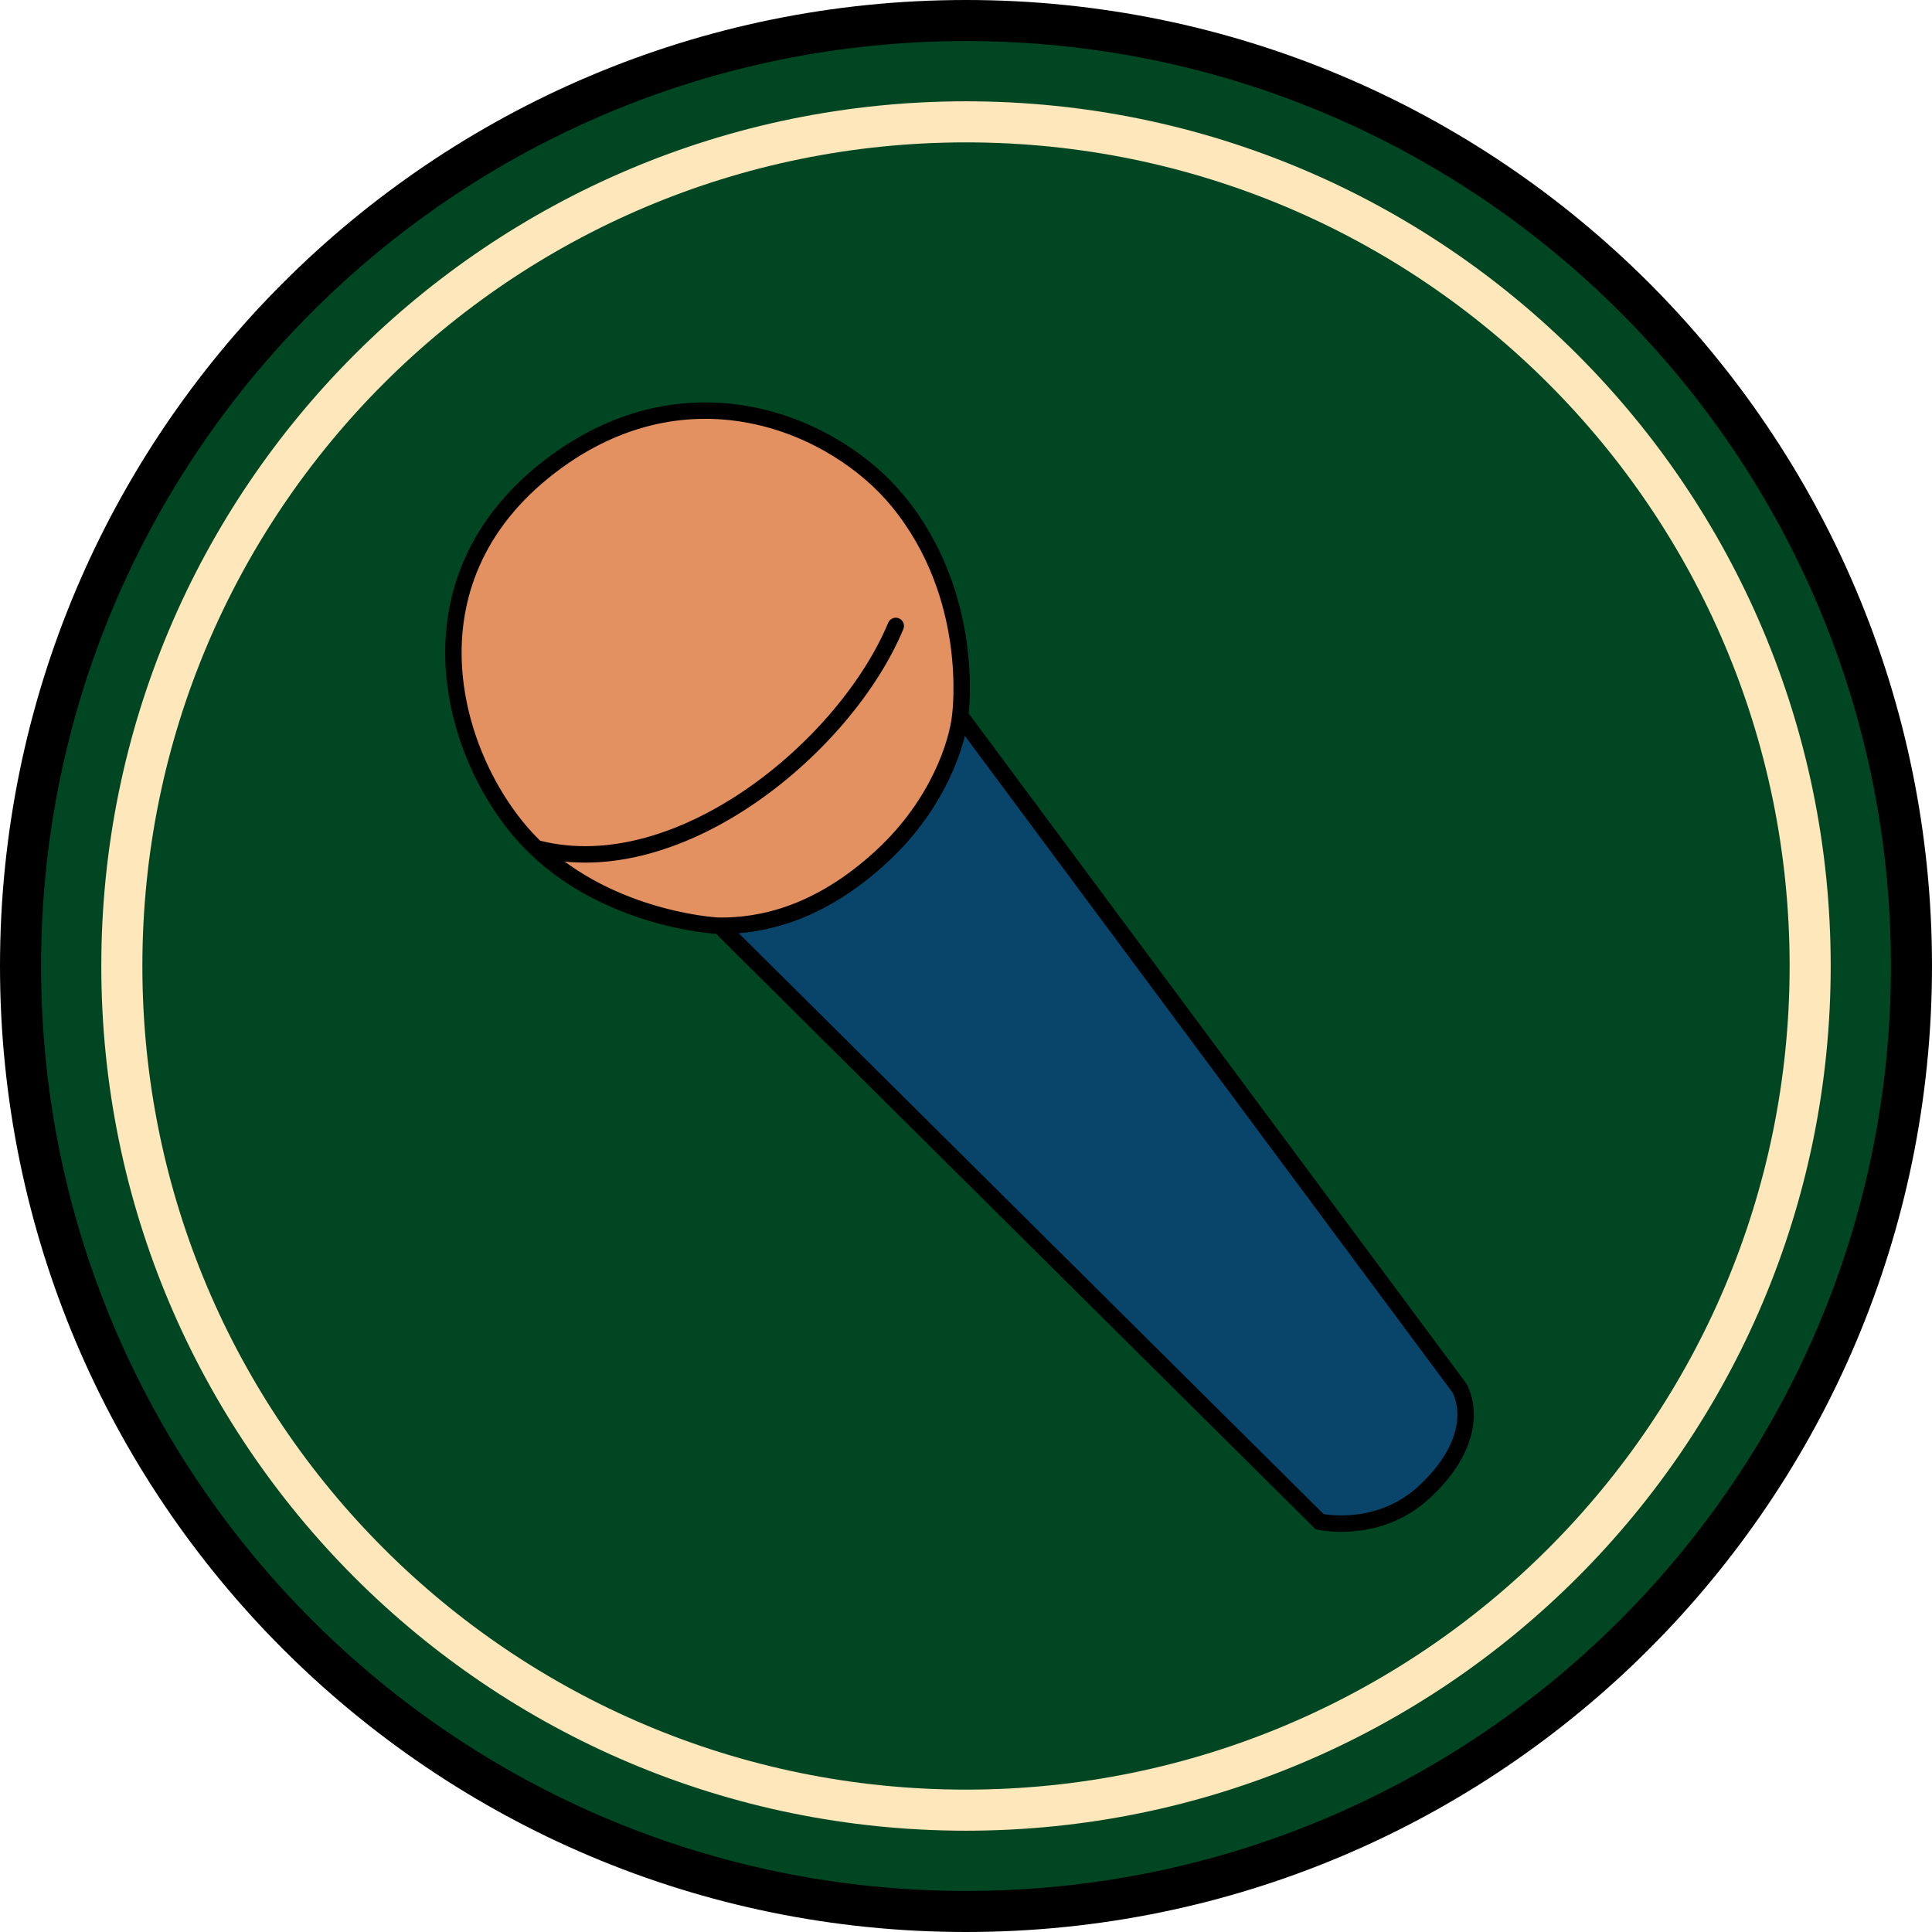
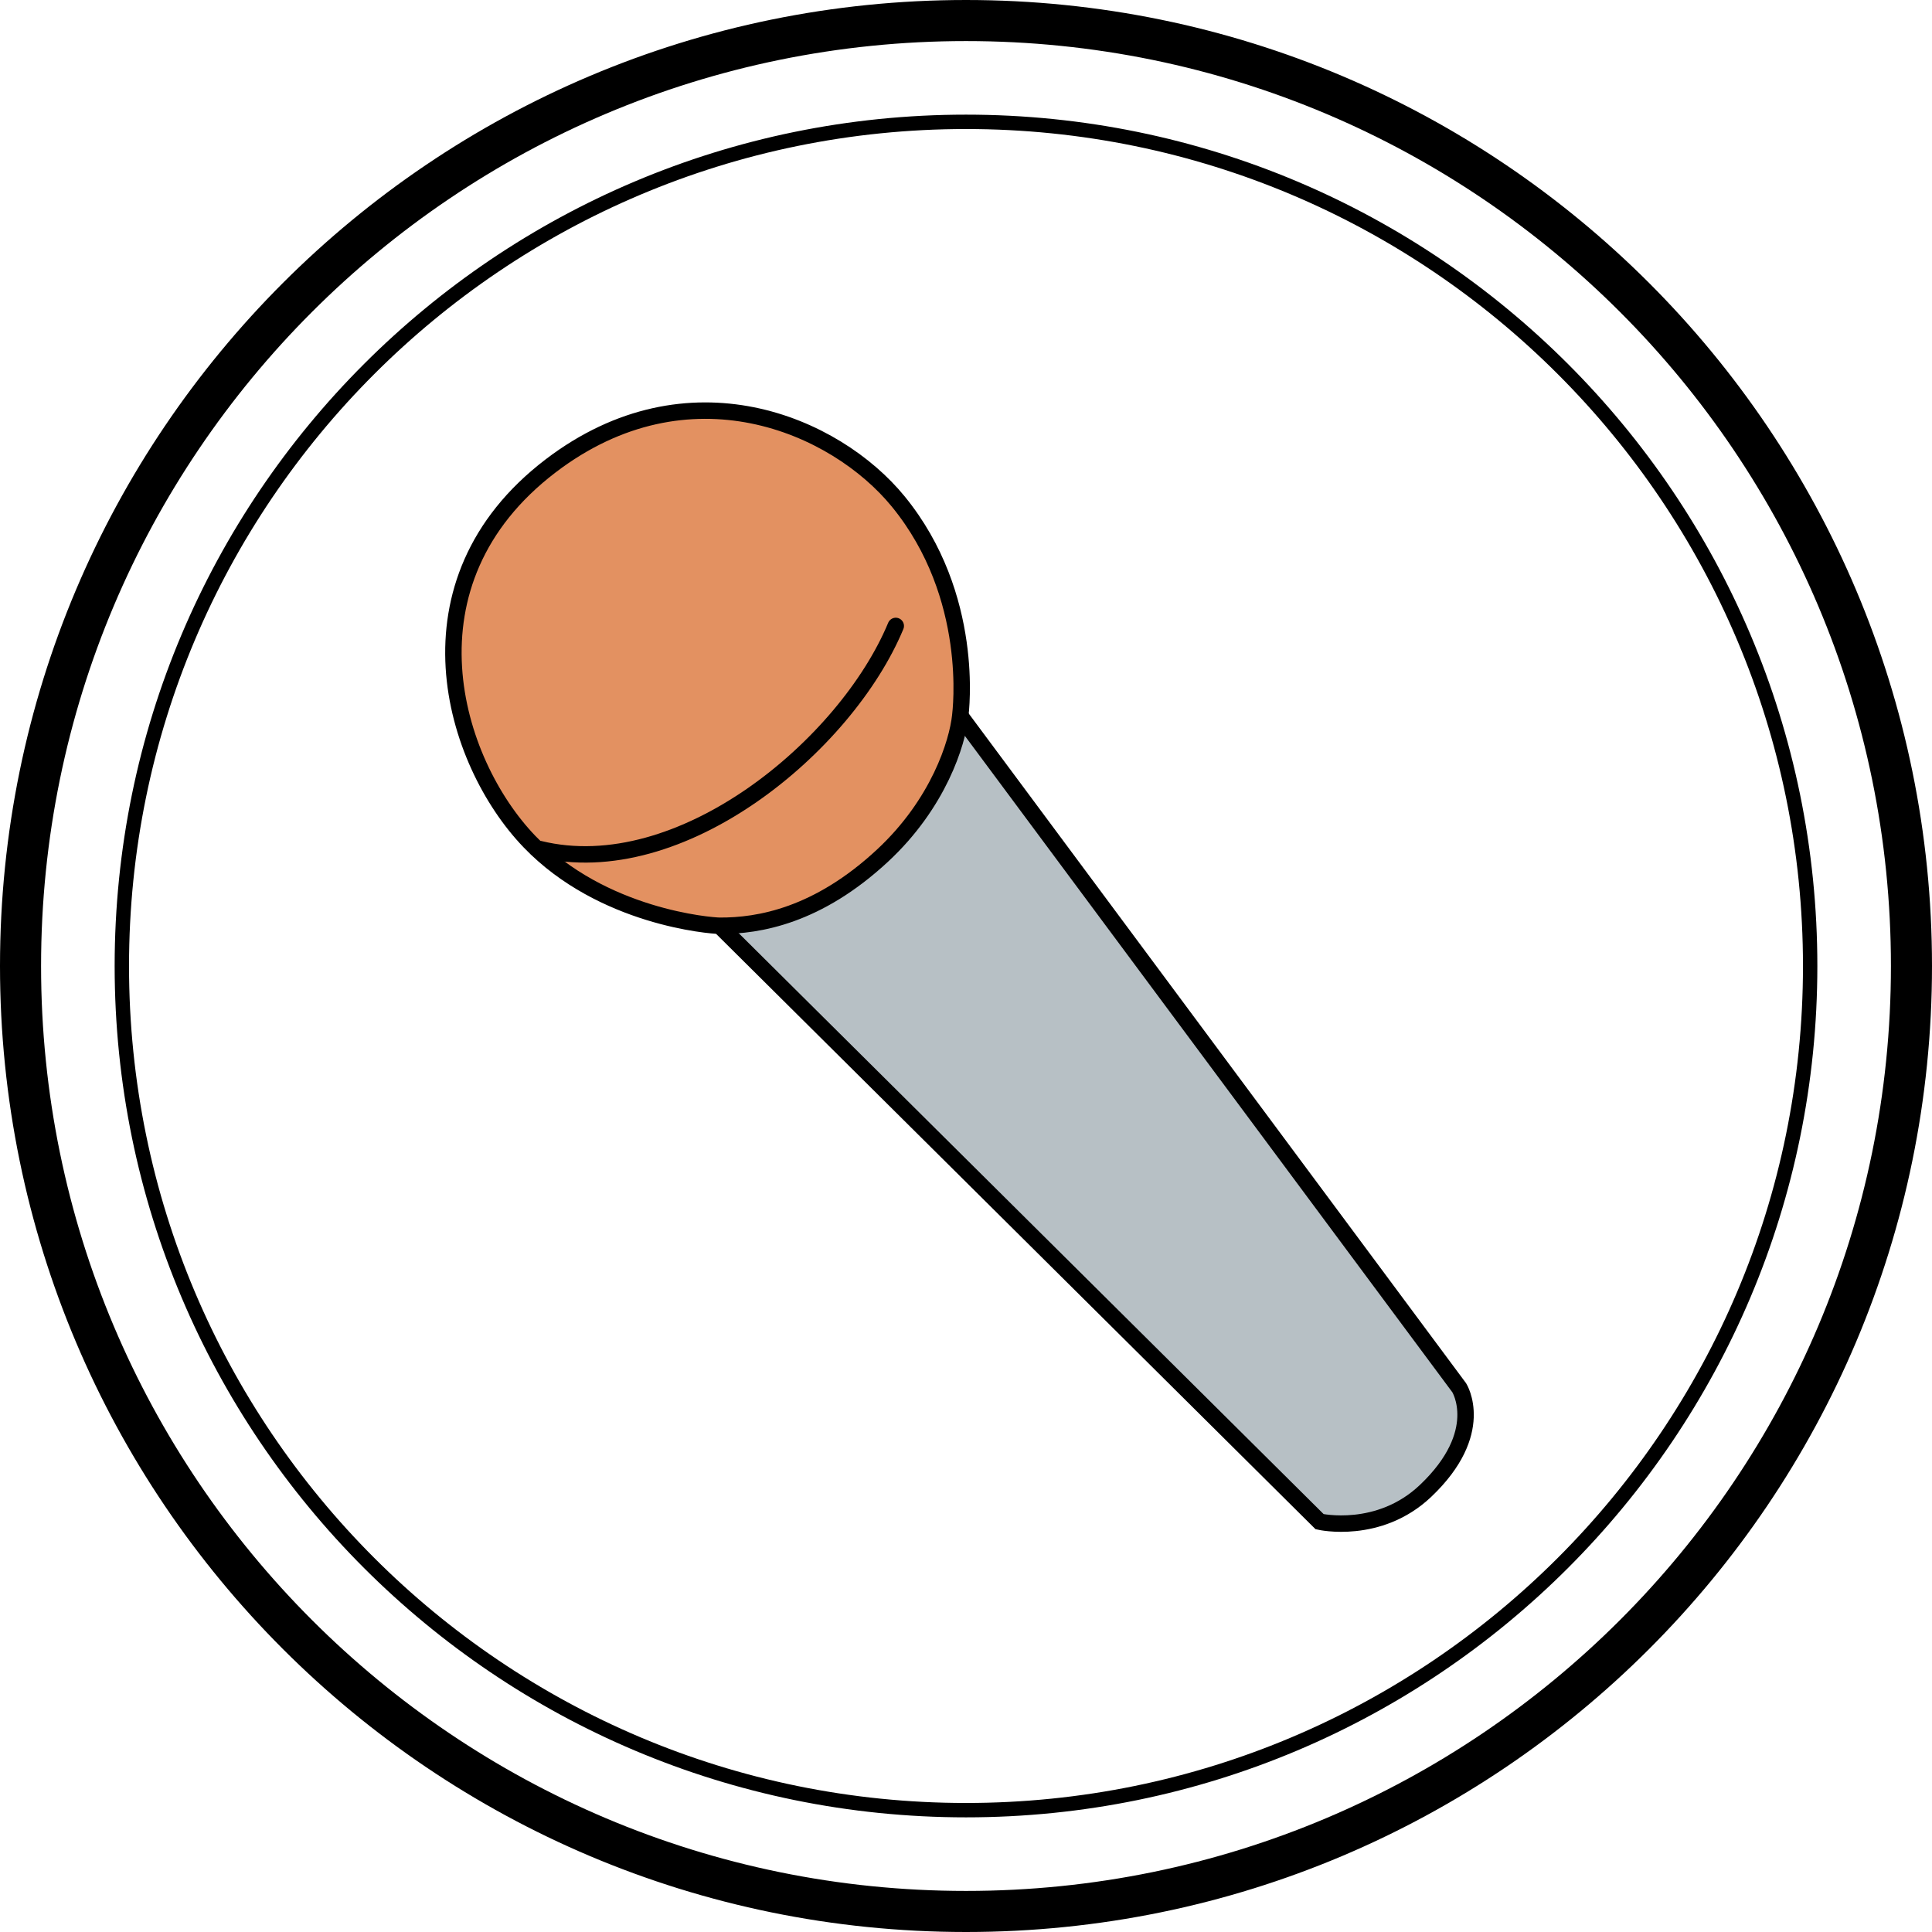
- <svg xmlns="http://www.w3.org/2000/svg" id="Export" width="4704.123" height="4704.123" viewBox="0 0 4704.123 4704.123">
+ <svg xmlns="http://www.w3.org/2000/svg" viewBox="0 0 4704.123 4704.123">
  <defs>
    <style>
      .cls-1 {
        fill: #004623;
      }

      .cls-1, .cls-3, .cls-4, .cls-5 {
        stroke: #000;
      }

      .cls-1, .cls-2 {
        stroke-width: 100px;
      }

      .cls-2, .cls-5 {
        fill: none;
      }

      .cls-2 {
        stroke: #fee7bb;
      }

      .cls-3 {
        fill: #09456a;
      }

      .cls-3, .cls-4, .cls-5 {
        stroke-width: 40px;
        fill-rule: evenodd;
      }

      .cls-4 {
        fill: #e39161;
      }

      .cls-5 {
        stroke-linecap: round;
      }
    </style>
  </defs>
-   <circle id="OUTTER" class="cls-1" cx="2352.061" cy="2352.061" r="2302.061" />
-   <circle id="INNER" class="cls-2" cx="2352.064" cy="2352.064" r="2055.408" />
+   <circle id="OUTTER" class="cls-1" cx="2352.061" cy="2352.061" r="2302.061" style="fill: none;" />
+   <circle id="INNER" class="cls-2" cx="2352.064" cy="2352.064" r="2055.408" style="stroke: rgb(0, 0, 0); stroke-width: 35px;" />
  <g id="Artistes2021">
-     <path id="HANDLE" class="cls-3" d="M2386,1791L3601,3427s68.01,108.5-82,251c-113.61,107.92-258,75-258,75L1800,2302s40.19-178.04,230-340S2386,1791,2386,1791Z" transform="translate(-47.938 -47.938)" />
+     <path id="HANDLE" class="cls-3" d="M2386,1791L3601,3427s68.01,108.5-82,251c-113.61,107.92-258,75-258,75L1800,2302s40.19-178.04,230-340S2386,1791,2386,1791Z" transform="translate(-47.938 -47.938)" style="fill: rgb(183, 192, 197);" />
    <path id="ROUND" class="cls-4" d="M2386,1791c1.08-10.23,37.65-291.21-151-522-153.69-188.02-510.94-342.353-846-87-372.82,284.13-239.18,720.14-52,915,177.62,184.91,442.27,204.87,463,205,95.85,0.59,239.51-24.46,397-171C2333.56,2003.94,2379.14,1856.23,2386,1791Z" transform="translate(-47.938 -47.938)" />
    <path id="LINE" class="cls-5" d="M1361,2115c344.08,84.58,746.94-251.72,868-543" transform="translate(-47.938 -47.938)" />
  </g>
</svg>
